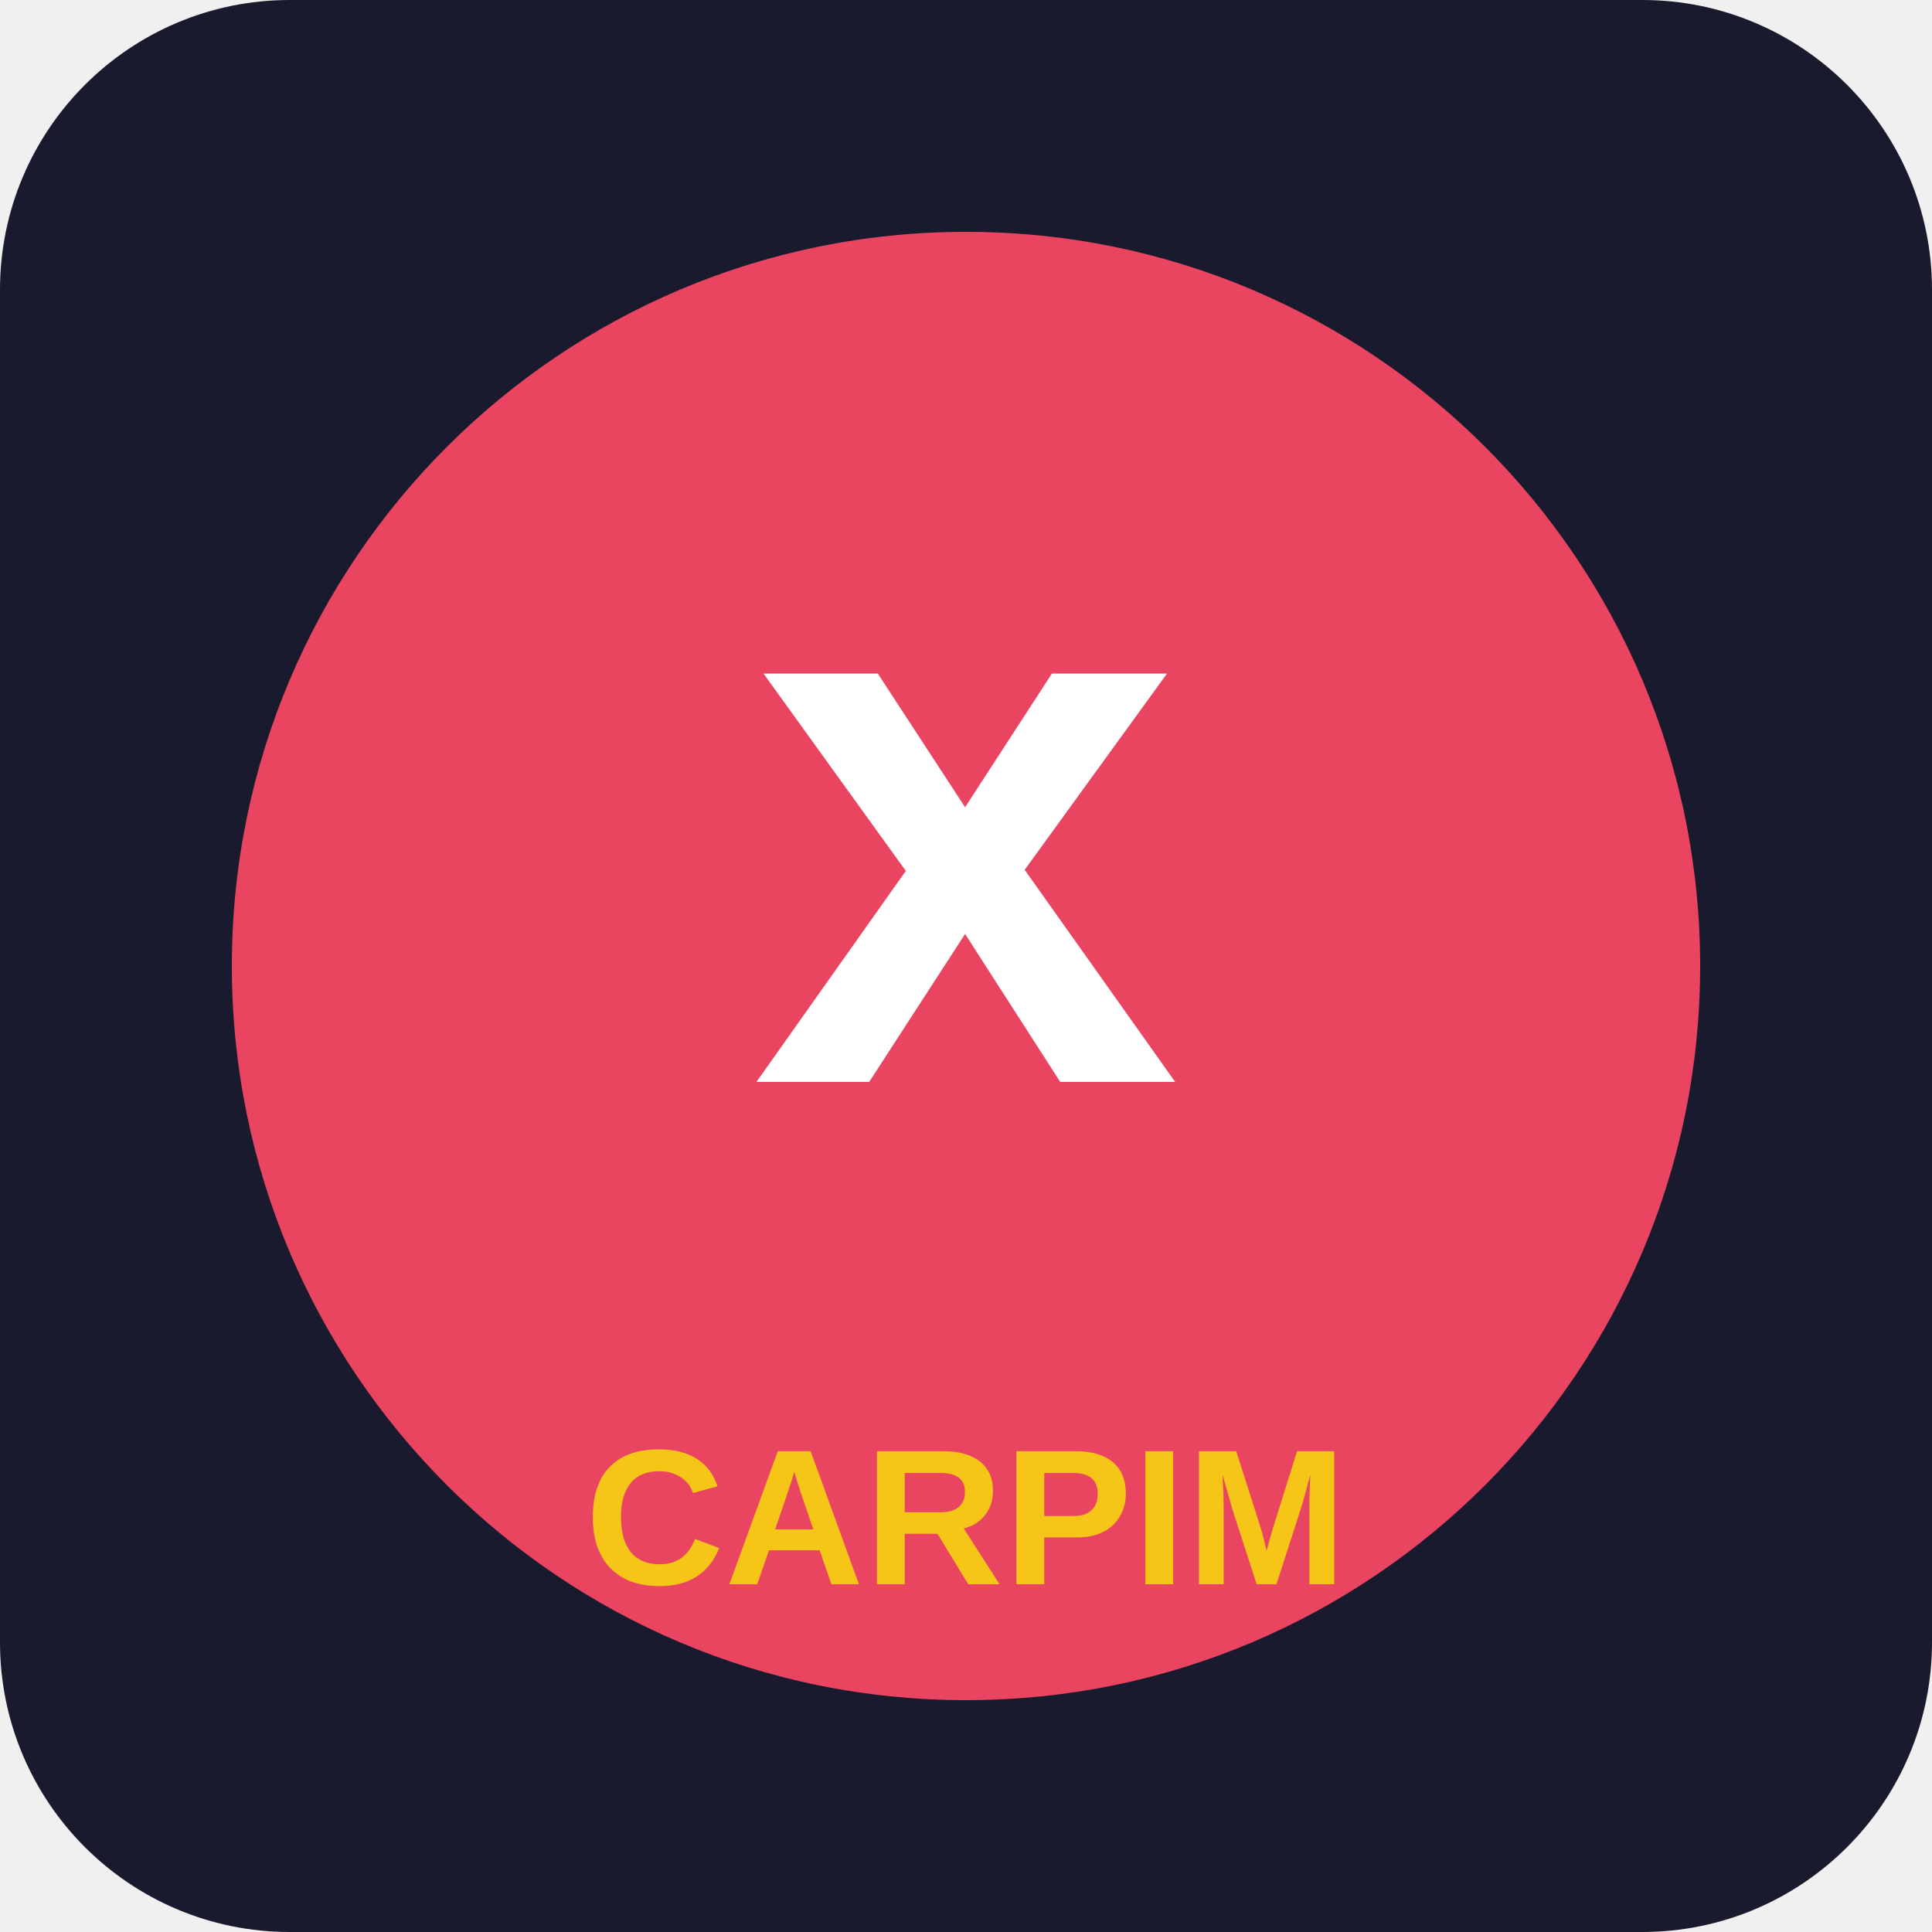
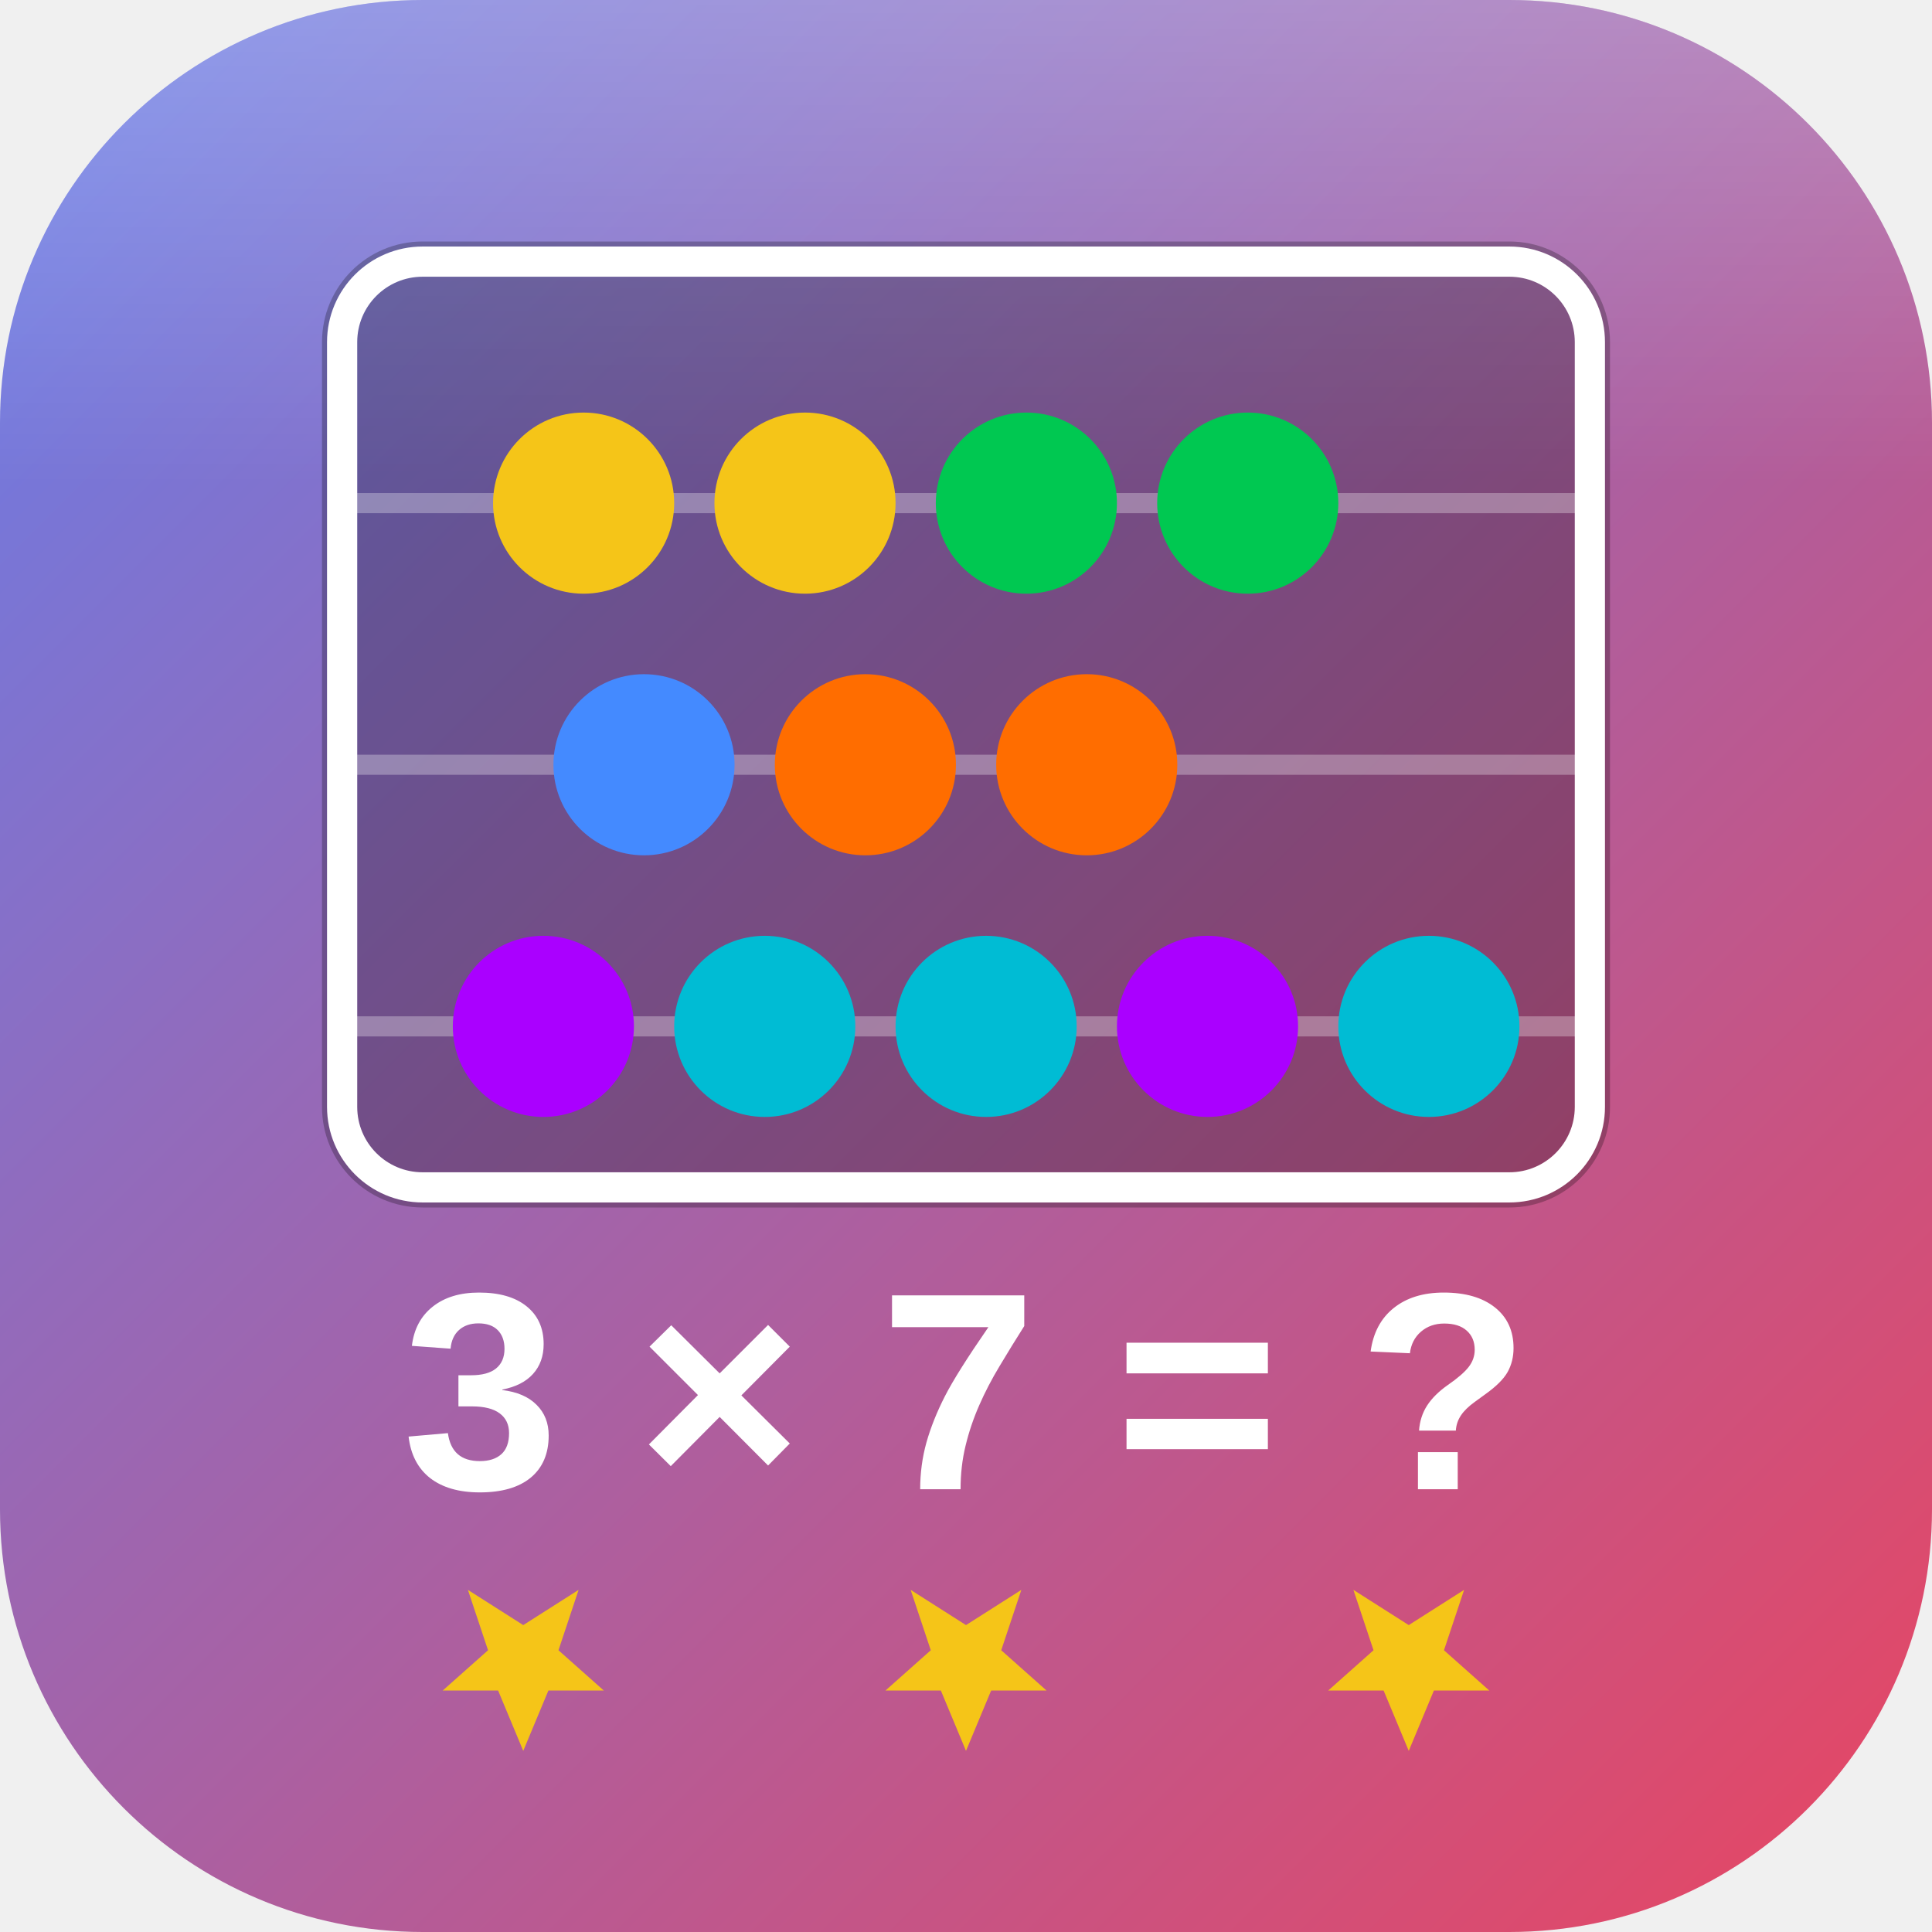
<svg xmlns="http://www.w3.org/2000/svg" width="192" height="192" viewBox="0 0 192 192">
-   <rect width="192" height="192" rx="28.8" fill="#1a1a2e" />
-   <circle cx="96" cy="96" r="72.96" fill="#e94560" />
-   <text x="96" y="107.52" text-anchor="middle" font-size="76.8" font-weight="bold" fill="white" font-family="Arial">x</text>
-   <text x="96" y="157.44" text-anchor="middle" font-size="19.2" font-weight="bold" fill="#f5c518" font-family="Arial">CARPIM</text>
+   <defs>
+     <linearGradient id="bg" x1="0%" y1="0%" x2="100%" y2="100%">
+       <stop offset="0%" style="stop-color:#667eea" />
+       <stop offset="100%" style="stop-color:#e94560" />
+     </linearGradient>
+     <linearGradient id="shine" x1="0%" y1="0%" x2="0%" y2="100%">
+       <stop offset="0%" style="stop-color:rgba(255,255,255,0.25)" />
+       <stop offset="50%" style="stop-color:rgba(255,255,255,0)" />
+     </linearGradient>
+   </defs>
+   <rect width="192" height="192" rx="42" fill="url(#bg)" />
+   <rect width="192" height="96" rx="42" fill="url(#shine)" />
+   <rect x="32" y="24" width="128" height="96" rx="10" fill="rgba(0,0,0,0.25)" />
+   <rect x="34" y="26" width="124" height="92" rx="8" fill="none" stroke="#fff" stroke-width="3" />
+   <line x1="34" y1="50" x2="158" y2="50" stroke="rgba(255,255,255,0.3)" stroke-width="2" />
+   <circle cx="58" cy="50" r="9" fill="#f5c518" />
+   <circle cx="80" cy="50" r="9" fill="#f5c518" />
+   <circle cx="102" cy="50" r="9" fill="#00c851" />
+   <circle cx="124" cy="50" r="9" fill="#00c851" />
+   <line x1="34" y1="76" x2="158" y2="76" stroke="rgba(255,255,255,0.3)" stroke-width="2" />
+   <circle cx="64" cy="76" r="9" fill="#448aff" />
+   <circle cx="86" cy="76" r="9" fill="#ff6d00" />
+   <circle cx="108" cy="76" r="9" fill="#ff6d00" />
+   <line x1="34" y1="102" x2="158" y2="102" stroke="rgba(255,255,255,0.3)" stroke-width="2" />
+   <circle cx="54" cy="102" r="9" fill="#aa00ff" />
+   <circle cx="76" cy="102" r="9" fill="#00bcd4" />
+   <circle cx="98" cy="102" r="9" fill="#00bcd4" />
+   <circle cx="120" cy="102" r="9" fill="#aa00ff" />
+   <circle cx="142" cy="102" r="9" fill="#00bcd4" />
+   <text x="96" y="148" text-anchor="middle" font-size="28" font-weight="800" fill="#fff" font-family="Arial,sans-serif">3 × 7 = ?</text>
+   <polygon points="52,174 54.5,168 60,168 55.5,164 57.5,158 52,161.5 46.5,158 48.5,164 44,168 49.5,168" fill="#f5c518" />
+   <polygon points="96,174 98.5,168 104,168 99.5,164 101.5,158 96,161.5 90.5,158 92.5,164 88,168 93.5,168" fill="#f5c518" />
+   <polygon points="140,174 142.5,168 148,168 143.5,164 145.5,158 140,161.5 134.5,158 136.5,164 132,168 137.5,168" fill="#f5c518" />
</svg>
